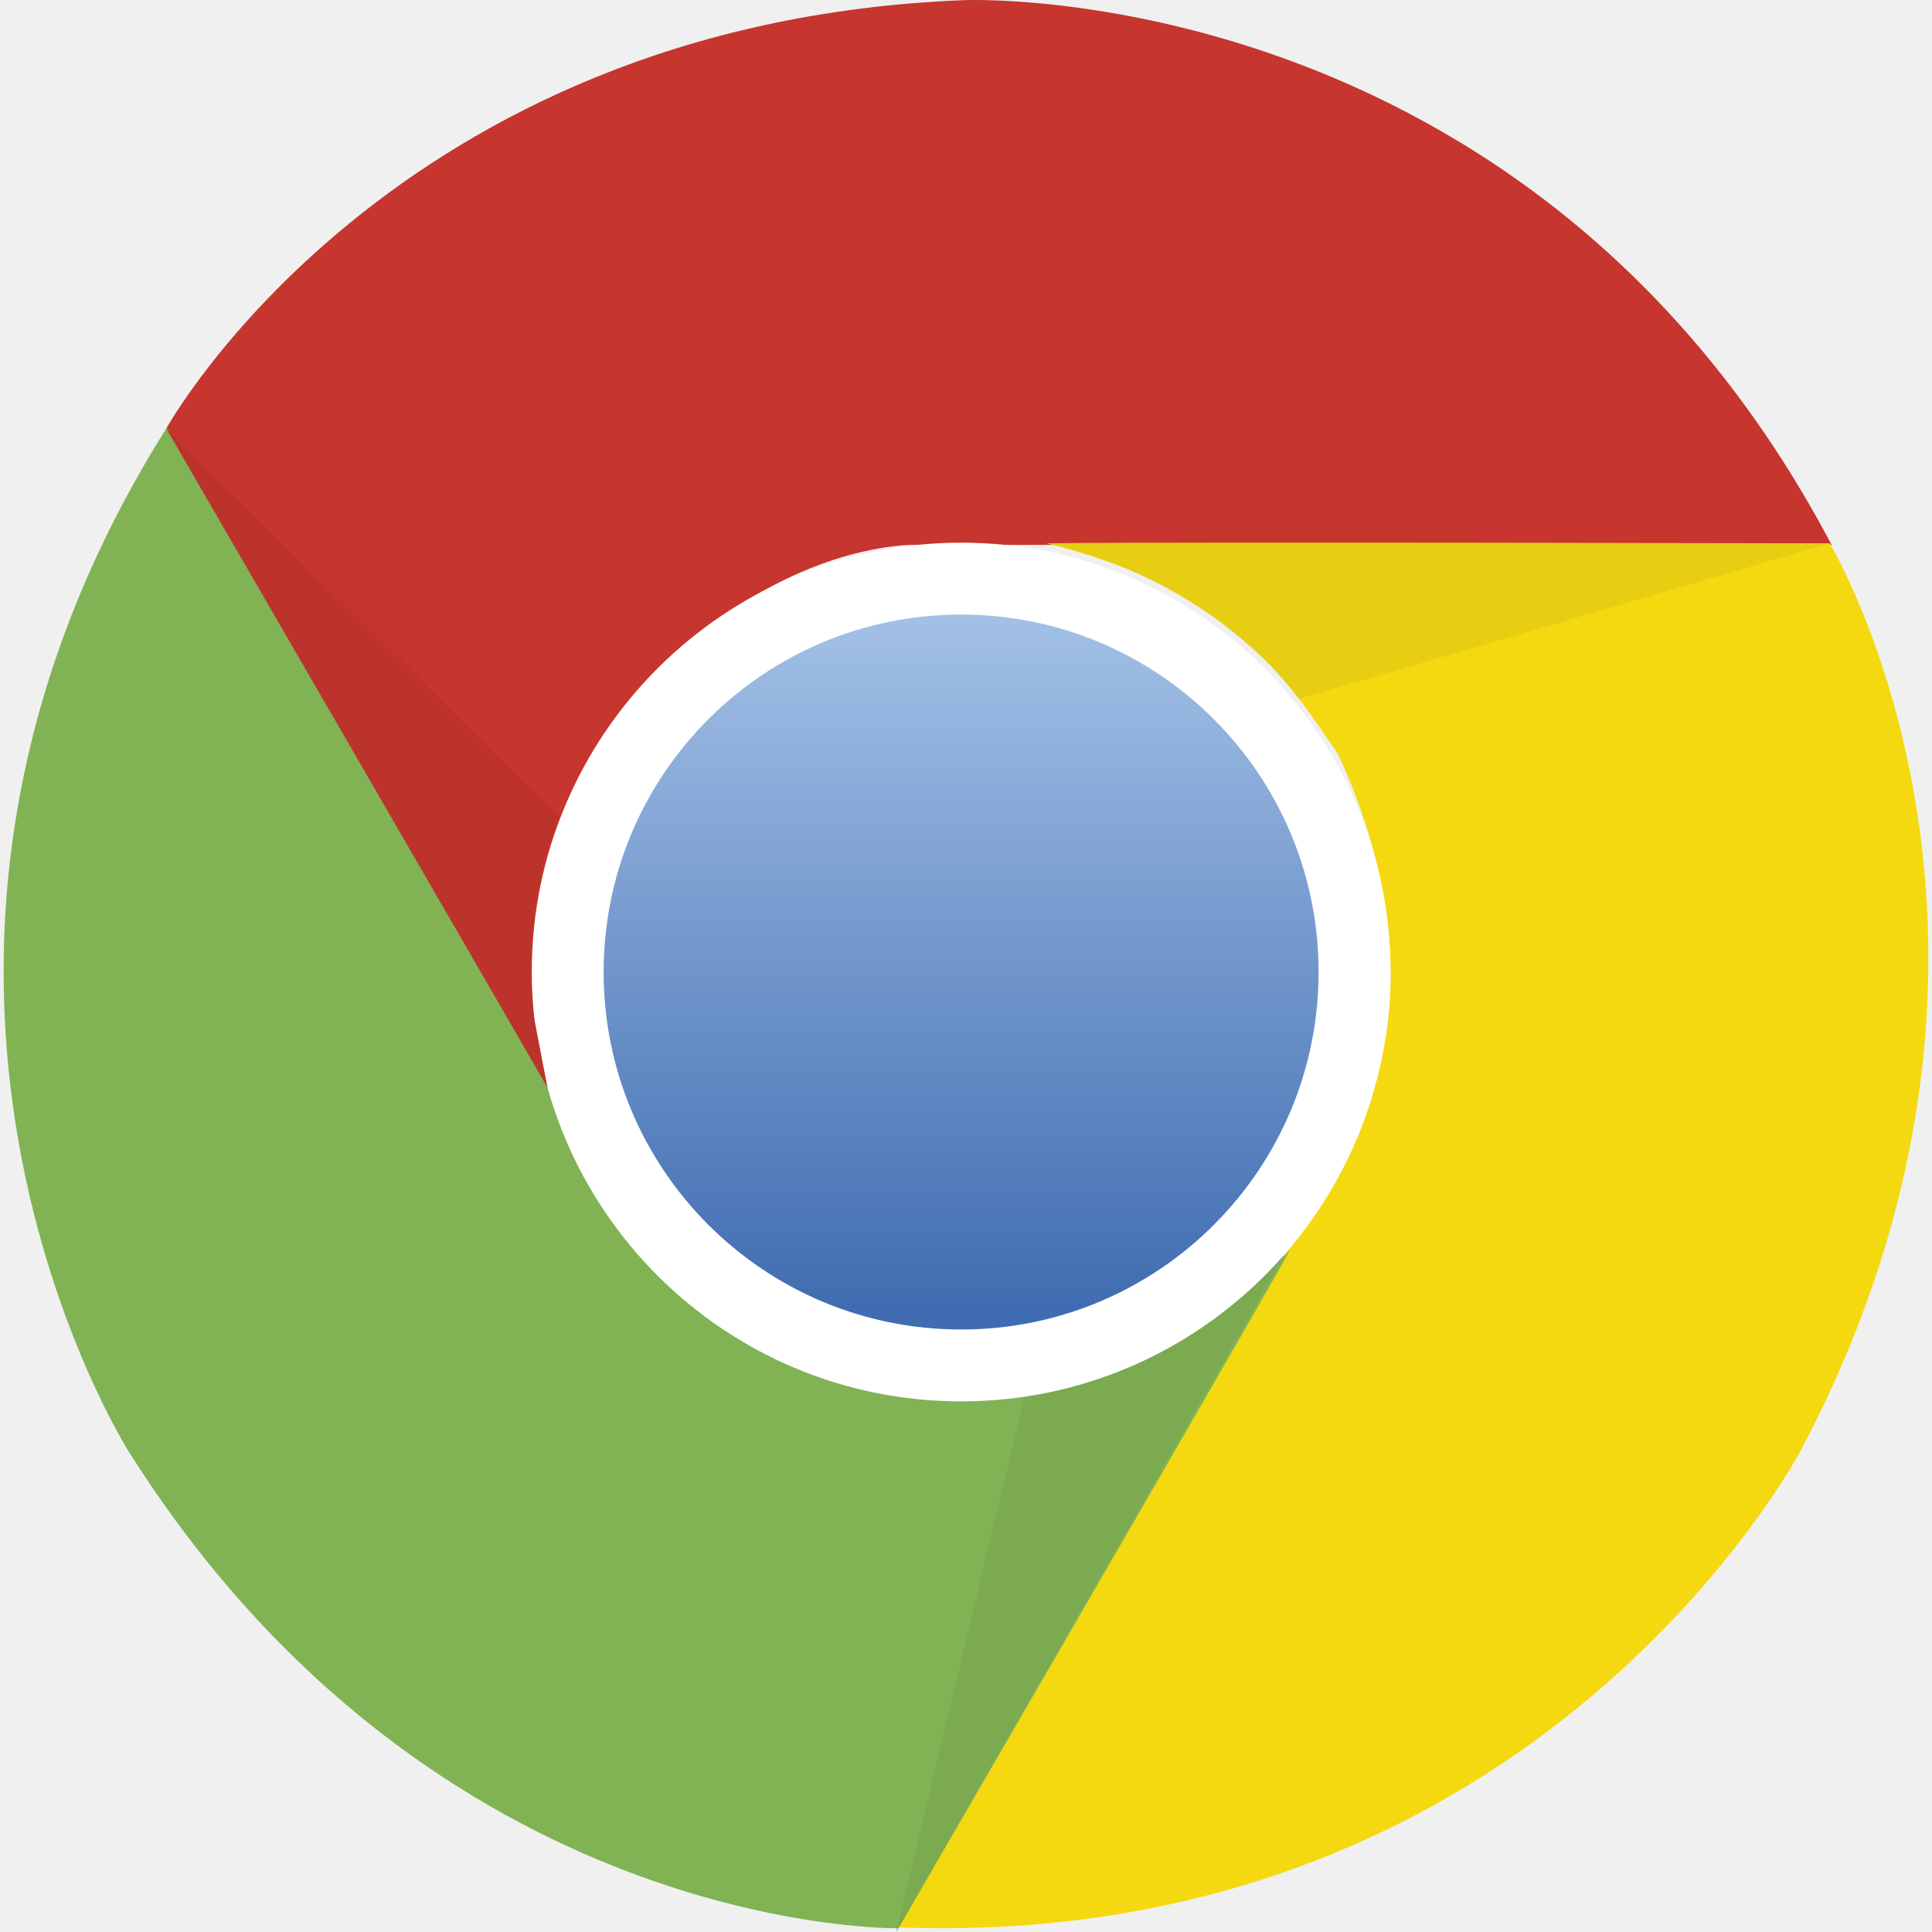
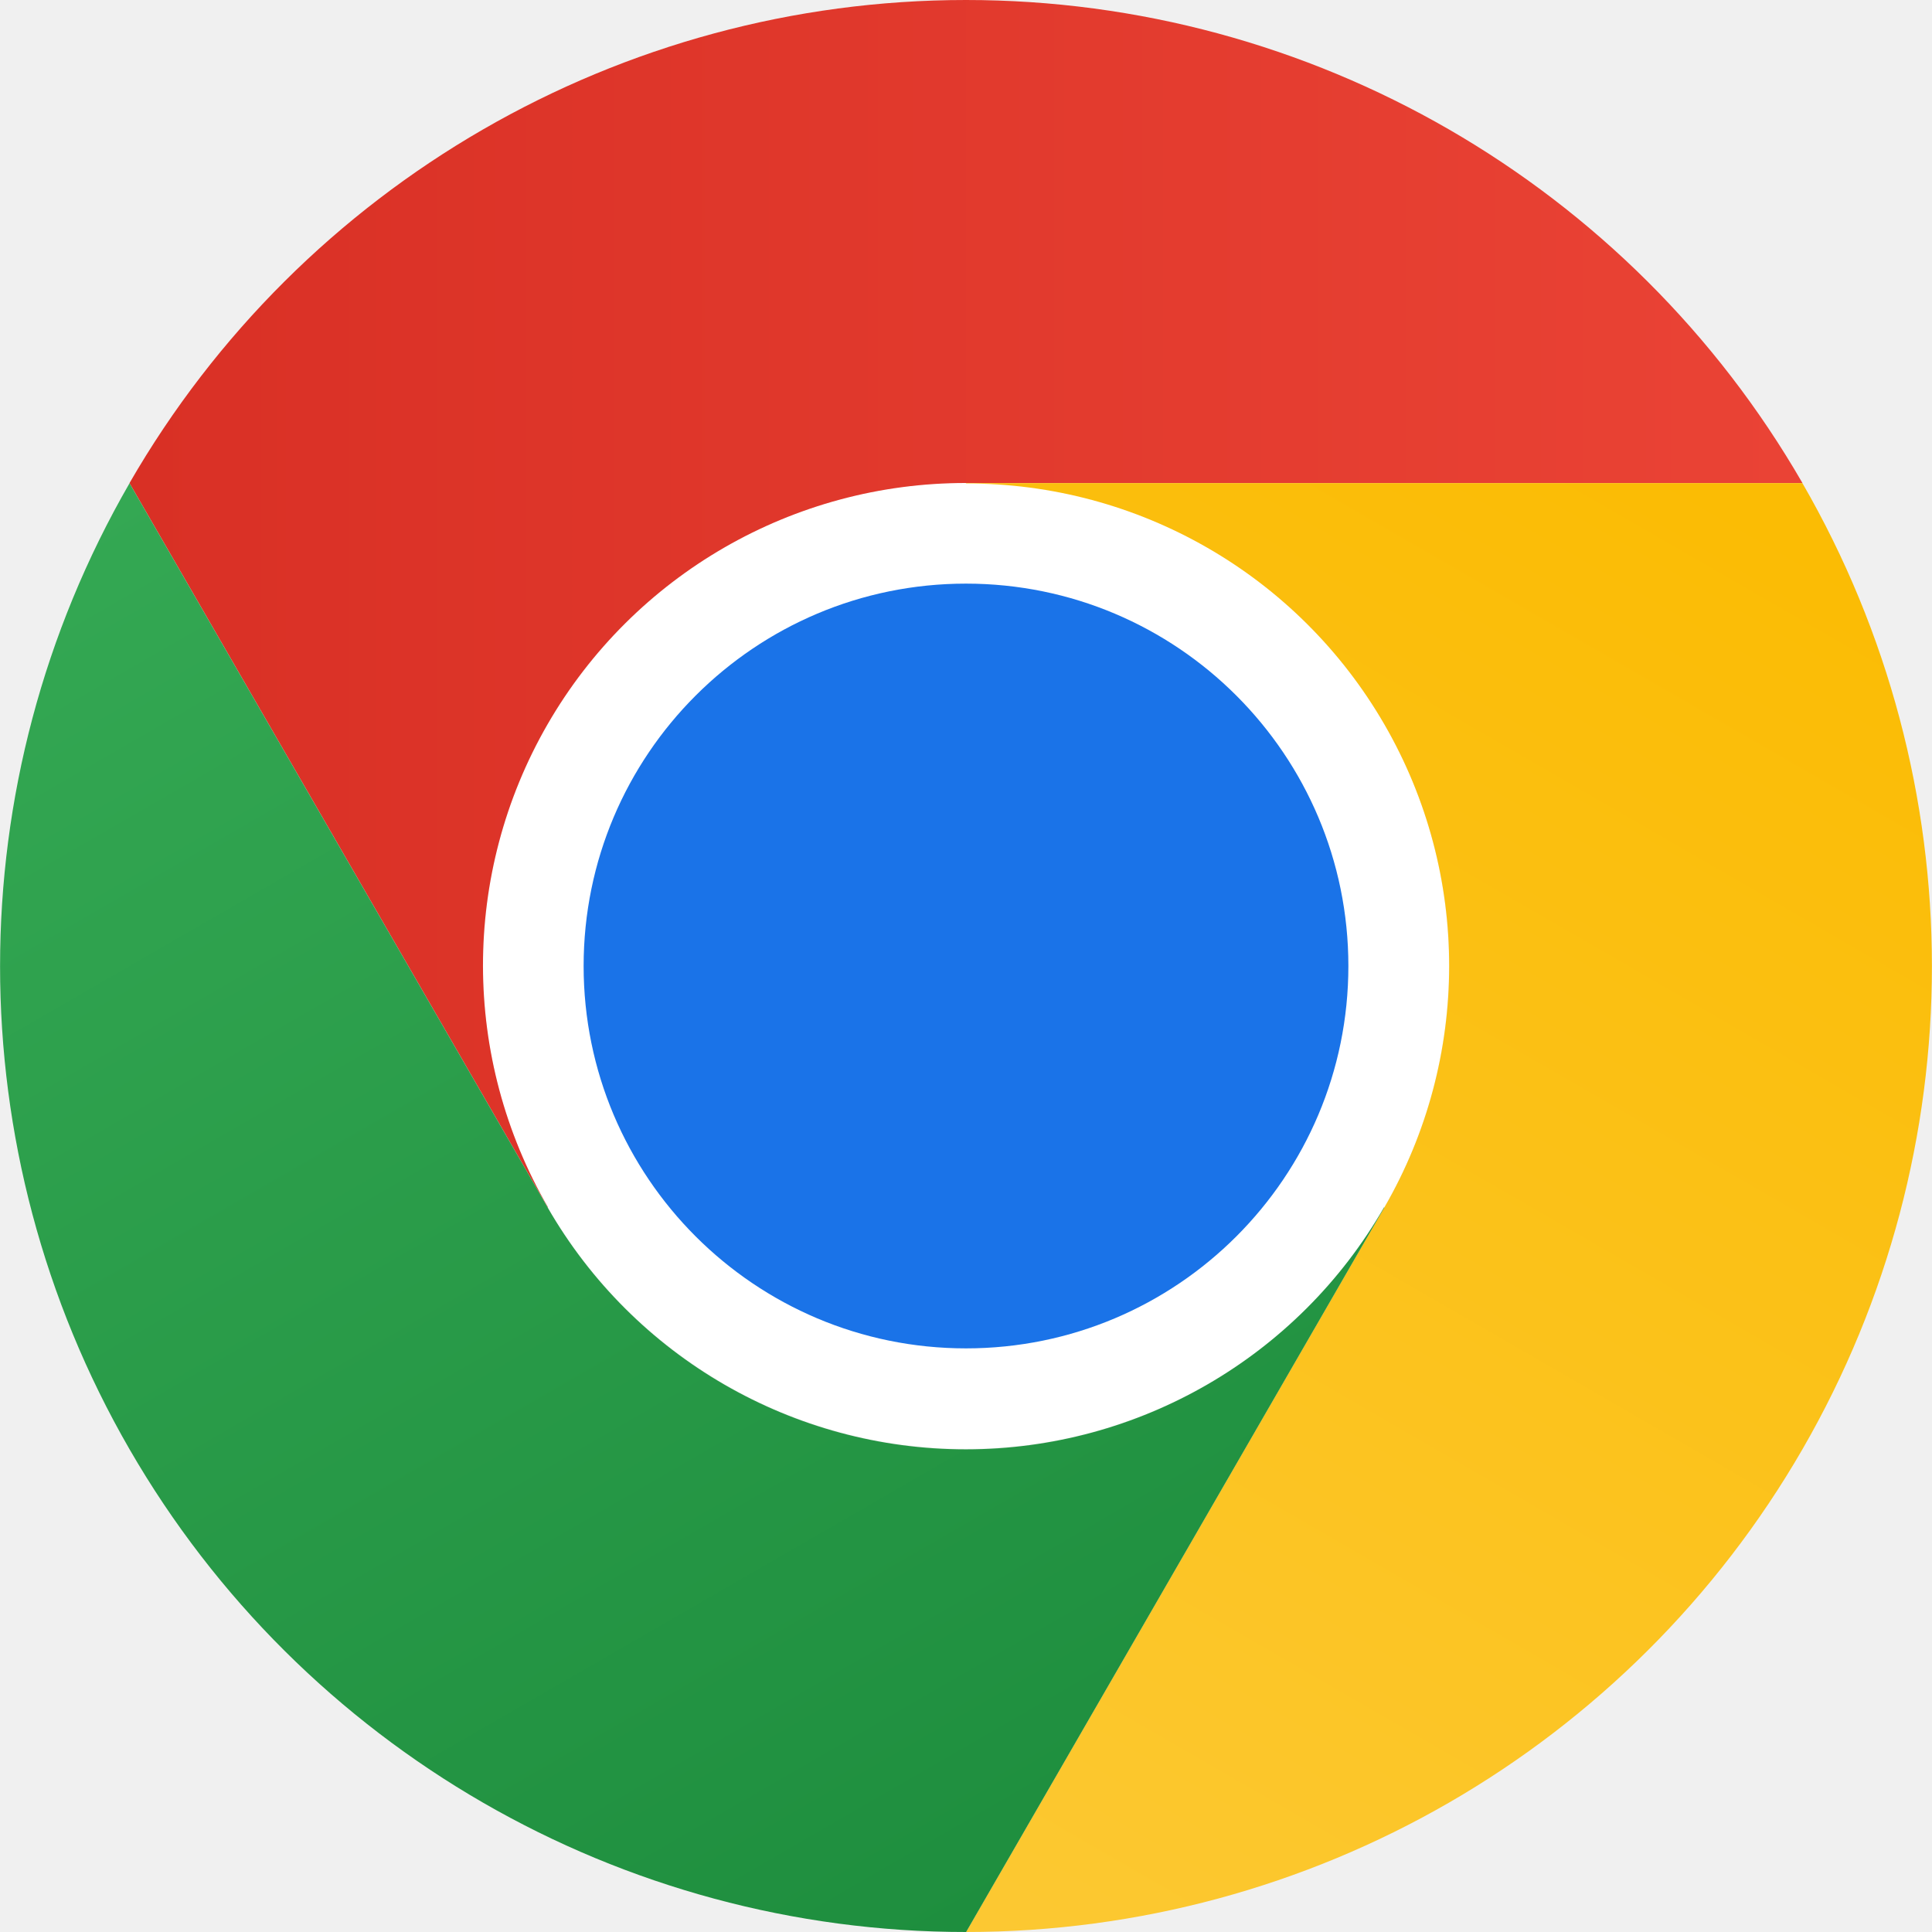
- <svg xmlns="http://www.w3.org/2000/svg" width="800px" height="800px" viewBox="-0.82 0 437.46 437.46">
-   <path d="M217.341.039s128.478-5.783 196.57 123.337H206.416s-39.188-1.289-72.593 46.255c-9.634 19.916-19.91 40.473-8.349 80.937C108.773 222.309 36.823 97.04 36.823 97.04S87.578 5.176 217.341.039z" fill="#c6352e" />
-   <path d="M407.223 327.871s-59.247 114.143-205.118 108.533c17.995-31.148 103.772-179.682 103.772-179.682s20.709-33.289-3.744-85.991c-12.431-18.305-25.09-37.486-65.919-47.713 32.836-.326 177.285.021 177.285.021s54.168 89.891-6.276 204.832z" fill="#f4d911" />
-   <path d="M28.373 328.738s-69.224-108.395 8.58-231.908c17.979 31.16 103.71 179.72 103.71 179.72s18.469 34.578 76.341 39.756c22.061-1.609 45.007-2.982 74.279-33.223-16.139 28.594-88.673 153.521-88.673 153.521S97.681 438.56 28.373 328.738z" fill="#81b354" />
-   <path d="M202.105 437.46l29.187-121.793s32.092-2.504 58.982-32.017c-16.693 29.365-88.169 153.81-88.169 153.81z" fill="#7baa50" />
-   <path d="M119.59 220.093c0-53.69 43.52-97.215 97.215-97.215 53.69 0 97.214 43.524 97.214 97.215 0 53.693-43.522 97.219-97.214 97.219-53.695 0-97.215-43.525-97.215-97.219z" fill="#ffffff" />
-   <linearGradient id="a" gradientUnits="userSpaceOnUse" x1="-829.128" y1="1417.339" x2="-829.128" y2="1261.441" gradientTransform="matrix(1 0 0 -1 1045.93 1557.636)">
-     <stop offset="0" stop-color="#a2c0e6" />
-     <stop offset="1" stop-color="#406cb1" />
-   </linearGradient>
-   <path d="M135.86 220.093c0-44.702 36.238-80.941 80.945-80.941 44.698 0 80.94 36.239 80.94 80.941 0 44.703-36.242 80.945-80.94 80.945-44.707.001-80.945-36.244-80.945-80.945z" fill="url(#a)" />
-   <path d="M413.5 123.039l-120.183 35.237s-18.123-26.596-57.104-35.258c33.776-.115 177.287.021 177.287.021z" fill="#e7ce12" />
-   <path d="M123.137 246.197c-16.89-29.25-86.31-149.16-86.31-149.16l89.029 88.07s-9.149 18.82-5.68 45.7l2.961 15.39z" fill="#bc332c" />
+ <svg xmlns="http://www.w3.org/2000/svg" viewBox="0 0 48 48" height="48" width="48">
+   <defs>
+     <linearGradient id="a" x1="3.217" y1="15" x2="44.781" y2="15" gradientUnits="userSpaceOnUse">
+       <stop offset="0" stop-color="#d93025" />
+       <stop offset="1" stop-color="#ea4335" />
+     </linearGradient>
+     <linearGradient id="b" x1="20.722" y1="47.679" x2="41.504" y2="11.684" gradientUnits="userSpaceOnUse">
+       <stop offset="0" stop-color="#fcc934" />
+       <stop offset="1" stop-color="#fbbc04" />
+     </linearGradient>
+     <linearGradient id="c" x1="26.598" y1="46.502" x2="5.816" y2="10.506" gradientUnits="userSpaceOnUse">
+       <stop offset="0" stop-color="#1e8e3e" />
+       <stop offset="1" stop-color="#34a853" />
+     </linearGradient>
+   </defs>
+   <circle cx="24" cy="23.995" r="12" style="fill:#fff" />
+   <path d="M3.215,36A24,24,0,1,0,12,3.215,24,24,0,0,0,3.215,36ZM34.392,18A12,12,0,1,1,18,13.608,12,12,0,0,1,34.392,18Z" style="fill:none" />
+   <path d="M24,12H44.781a23.994,23.994,0,0,0-41.564.003L13.608,30l.009-.002A11.985,11.985,0,0,1,24,12Z" style="fill:url(#a)" />
+   <circle cx="24" cy="24" r="9.5" style="fill:#1a73e8" />
+   <path d="M34.391,30.003,24.001,48A23.994,23.994,0,0,0,44.78,12.003H23.999l-.003.009A11.985,11.985,0,0,1,34.391,30.003Z" style="fill:url(#b)" />
+   <path d="M13.609,30.003,3.218,12.006A23.994,23.994,0,0,0,24.003,48L34.393,30.003l-.007-.007a11.985,11.985,0,0,1-20.778.007Z" style="fill:url(#c)" />
</svg>
